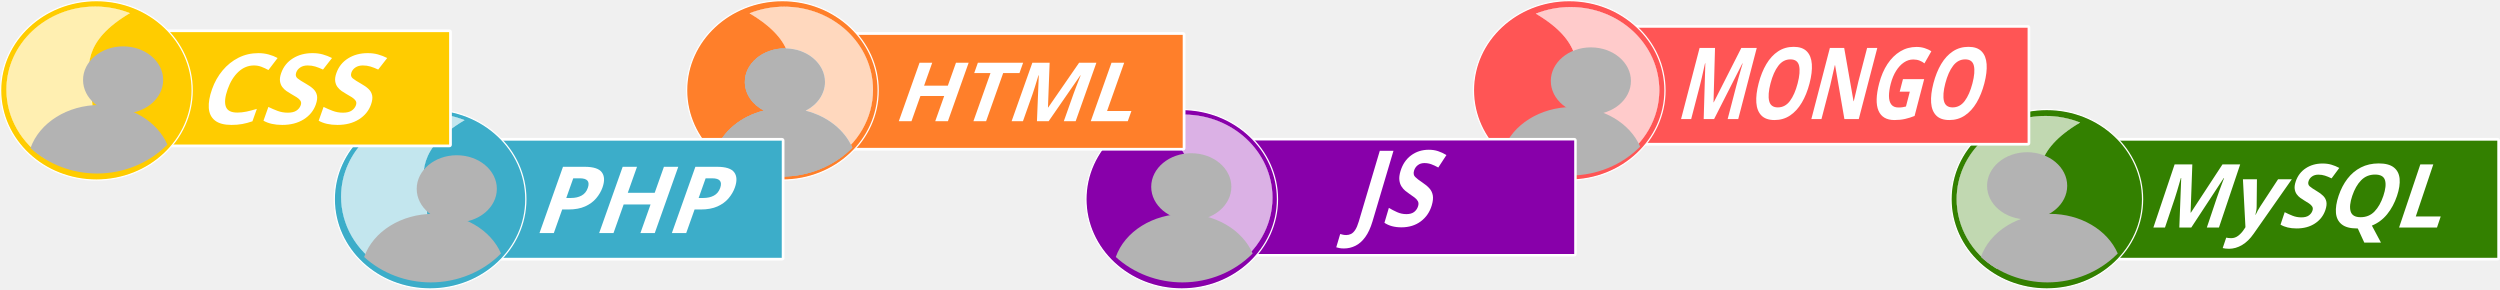
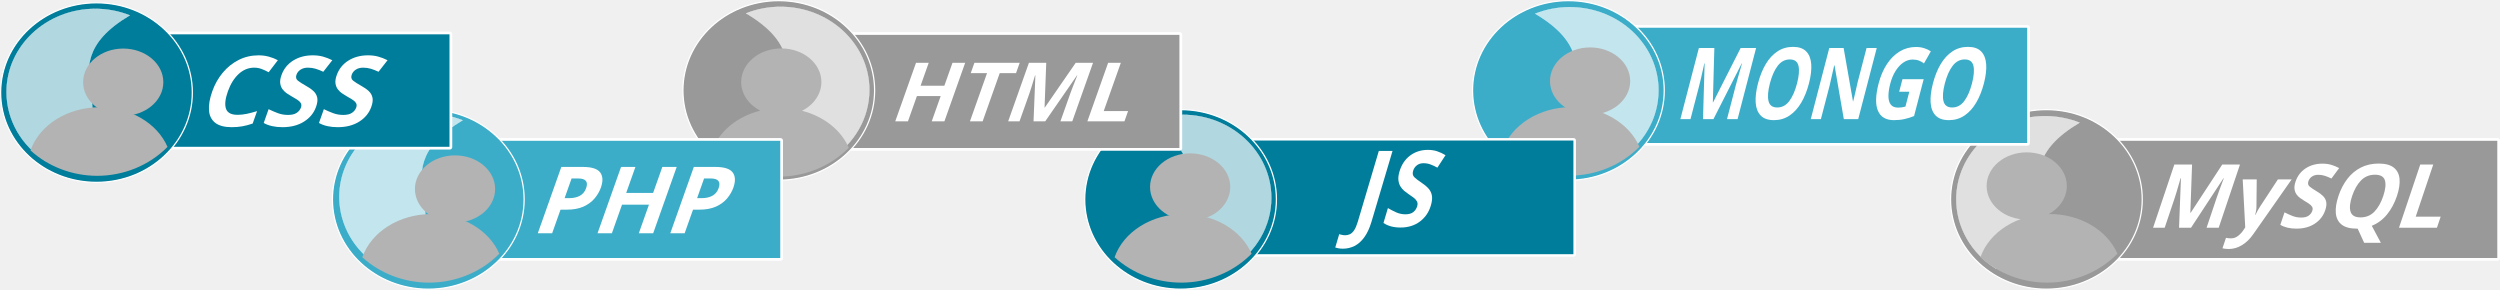
- <svg xmlns="http://www.w3.org/2000/svg" width="2624.543mm" height="304.006mm" viewBox="0 0 2624.543 304.006" version="1.1" id="svg6102">
+ <svg xmlns="http://www.w3.org/2000/svg" width="2622.285mm" height="304.006mm" viewBox="0 0 2622.285 304.006" version="1.1" id="svg6102">
  <defs id="defs6096" />
-   <g id="layer1" transform="translate(1250.615,-474.6597)">
+   <g id="layer1" transform="translate(1248.358,-474.6597)">
    <g id="g7327" transform="translate(169.6031,-320.1743)" style="fill:#3cadc9;fill-opacity:1">
      <path style="opacity:1;fill:#3cadc9;fill-opacity:1;stroke:#ffffff;stroke-width:1.323;stroke-miterlimit:4;stroke-dasharray:none;stroke-opacity:1" id="path7323" d="m -309.735,544.028 -53.913,24.324 -48.022,-34.528 5.891,-58.852 53.913,-24.324 48.022,34.528 z" transform="matrix(0.7721029,0.3558283,-0.3558283,0.7721029,99.76294,243.4134)" />
      <path transform="matrix(0.7586998,0.3496514,-0.3496514,0.7586998,91.82074,248.0325)" d="m -309.735,544.028 -53.913,24.324 -48.022,-34.528 5.891,-58.852 53.913,-24.324 48.022,34.528 z" id="path7317" style="opacity:1;fill:#3cadc9;fill-opacity:1;stroke:#ffffff;stroke-width:1.323;stroke-miterlimit:4;stroke-dasharray:none;stroke-opacity:1" />
    </g>
    <path style="opacity:1;fill:#ffffff;fill-opacity:0.595;stroke:none;stroke-width:1.036;stroke-miterlimit:4;stroke-dasharray:none;stroke-opacity:1" d="m -211.097,148.225 -23.893,40.627 21.832,38.523 c 12.507,-7.669 33.186,-23.346 25.018,-39.821 -6.341,-12.791 -0.715,-24.156 24.566,-38.258 l -0.393,-0.693 z" id="path7355" />
    <text xml:space="preserve" style="font-style:normal;font-variant:normal;font-weight:bold;font-stretch:normal;font-size:24.557px;line-height:1;font-family:sans-serif;-inkscape-font-specification:'sans-serif Bold';letter-spacing:0px;word-spacing:0px;fill:#000000;fill-opacity:1;stroke:#ffffff;stroke-width:0.76" x="-100.251" y="242.816" id="text7305" transform="matrix(1.235249,0,-0.4276949,0.8095533,0,0)">
      <tspan id="tspan7303" x="-100.251" y="242.816" style="font-style:normal;font-variant:normal;font-weight:bold;font-stretch:normal;font-size:24.557px;line-height:1;font-family:sans-serif;-inkscape-font-specification:'sans-serif Bold';stroke:#ffffff;stroke-width:0.76">PHP</tspan>
      <tspan x="-100.251" y="267.373" style="font-style:normal;font-variant:normal;font-weight:bold;font-stretch:normal;font-size:24.557px;line-height:1;font-family:sans-serif;-inkscape-font-specification:'sans-serif Bold';stroke:#ffffff;stroke-width:0.76" id="tspan7307" />
    </text>
    <g transform="translate(-421.0916,-326.0832)" id="g7333" style="fill:#ff7f2a;fill-opacity:1">
      <path transform="matrix(0.7721029,0.3558283,-0.3558283,0.7721029,99.76294,243.4134)" d="m -309.735,544.028 -53.913,24.324 -48.022,-34.528 5.891,-58.852 53.913,-24.324 48.022,34.528 z" id="path7329" style="opacity:1;fill:#ff7f2a;fill-opacity:1;stroke:#ffffff;stroke-width:1.323;stroke-miterlimit:4;stroke-dasharray:none;stroke-opacity:1" />
      <path style="opacity:1;fill:#ff7f2a;fill-opacity:1;stroke:#ffffff;stroke-width:1.323;stroke-miterlimit:4;stroke-dasharray:none;stroke-opacity:1" id="path7331" d="m -309.735,544.028 -53.913,24.324 -48.022,-34.528 5.891,-58.852 53.913,-24.324 48.022,34.528 z" transform="matrix(0.7586998,0.3496514,-0.3496514,0.7586998,91.82074,248.0325)" />
    </g>
    <path style="opacity:1;fill:#ffffff;fill-opacity:0.595;stroke:none;stroke-width:1.036;stroke-miterlimit:4;stroke-dasharray:none;stroke-opacity:1" d="m -801.792,142.316 -23.893,40.627 21.832,38.523 c 12.507,-7.669 33.186,-23.346 25.018,-39.821 -6.341,-12.791 -0.715,-24.156 24.566,-38.258 l -0.393,-0.693 z" id="path7382" />
    <text transform="matrix(1.012136,0,-0.3504439,0.9880093,0,0)" id="text7339" y="194.456" x="-744.128" style="font-style:normal;font-variant:normal;font-weight:bold;font-stretch:normal;font-size:24.179px;line-height:1;font-family:sans-serif;-inkscape-font-specification:'sans-serif Bold';letter-spacing:0px;word-spacing:0px;fill:#000000;fill-opacity:1;stroke:#ffffff;stroke-width:0.748" xml:space="preserve">
      <tspan style="font-style:normal;font-variant:normal;font-weight:bold;font-stretch:normal;font-size:24.179px;line-height:1;font-family:sans-serif;-inkscape-font-specification:'sans-serif Bold';stroke:#ffffff;stroke-width:0.748" y="194.456" x="-744.128" id="tspan7335">HTML</tspan>
      <tspan id="tspan7337" style="font-style:normal;font-variant:normal;font-weight:bold;font-stretch:normal;font-size:24.179px;line-height:1;font-family:sans-serif;-inkscape-font-specification:'sans-serif Bold';stroke:#ffffff;stroke-width:0.748" y="218.636" x="-744.128" />
    </text>
    <g style="fill:#ffcc00;fill-opacity:1" id="g7345" transform="translate(-197.1065,-322.3818)">
      <path style="opacity:1;fill:#ffcc00;fill-opacity:1;stroke:#ffffff;stroke-width:1.323;stroke-miterlimit:4;stroke-dasharray:none;stroke-opacity:1" id="path7341" d="m -309.735,544.028 -53.913,24.324 -48.022,-34.528 5.891,-58.852 53.913,-24.324 48.022,34.528 z" transform="matrix(0.7721029,0.3558283,-0.3558283,0.7721029,99.76294,243.4134)" />
      <path transform="matrix(0.7586998,0.3496514,-0.3496514,0.7586998,91.82074,248.0325)" d="m -309.735,544.028 -53.913,24.324 -48.022,-34.528 5.891,-58.852 53.913,-24.324 48.022,34.528 z" id="path7343" style="opacity:1;fill:#ffcc00;fill-opacity:1;stroke:#ffffff;stroke-width:1.323;stroke-miterlimit:4;stroke-dasharray:none;stroke-opacity:1" />
    </g>
    <path id="path7380" d="m -577.806,146.018 -23.893,40.627 21.832,38.523 c 12.507,-7.669 33.186,-23.346 25.018,-39.821 -6.341,-12.791 -0.715,-24.156 24.566,-38.258 l -0.393,-0.693 z" style="opacity:1;fill:#ffffff;fill-opacity:0.595;stroke:none;stroke-width:1.036;stroke-miterlimit:4;stroke-dasharray:none;stroke-opacity:1" />
    <text xml:space="preserve" style="font-style:normal;font-variant:normal;font-weight:bold;font-stretch:normal;font-size:25.588px;line-height:1;font-family:sans-serif;-inkscape-font-specification:'sans-serif Bold';letter-spacing:0px;word-spacing:0px;fill:#000000;fill-opacity:1;stroke:#ffffff;stroke-width:0.792" x="-509.841" y="198.704" id="text7351" transform="matrix(1.012136,0,-0.3504439,0.9880093,0,0)">
      <tspan id="tspan7347" x="-509.841" y="198.704" style="font-style:normal;font-variant:normal;font-weight:bold;font-stretch:normal;font-size:25.588px;line-height:1;font-family:sans-serif;-inkscape-font-specification:'sans-serif Bold';stroke:#ffffff;stroke-width:0.792">CSS</tspan>
      <tspan x="-509.841" y="224.292" style="font-style:normal;font-variant:normal;font-weight:bold;font-stretch:normal;font-size:25.588px;line-height:1;font-family:sans-serif;-inkscape-font-specification:'sans-serif Bold';stroke:#ffffff;stroke-width:0.792" id="tspan7349" />
    </text>
    <g transform="translate(-0.59128,-321.5931)" id="g7403" style="fill:#8800aa;fill-opacity:1">
      <path transform="matrix(0.7721029,0.3558283,-0.3558283,0.7721029,99.76294,243.4134)" d="m -309.735,544.028 -53.913,24.324 -48.022,-34.528 5.891,-58.852 53.913,-24.324 48.022,34.528 z" id="path7399" style="opacity:1;fill:#8800aa;fill-opacity:1;stroke:#ffffff;stroke-width:1.323;stroke-miterlimit:4;stroke-dasharray:none;stroke-opacity:1" />
      <path style="opacity:1;fill:#8800aa;fill-opacity:1;stroke:#ffffff;stroke-width:1.323;stroke-miterlimit:4;stroke-dasharray:none;stroke-opacity:1" id="path7401" d="m -309.735,544.028 -53.913,24.324 -48.022,-34.528 5.891,-58.852 53.913,-24.324 48.022,34.528 z" transform="matrix(0.7586998,0.3496514,-0.3496514,0.7586998,91.82074,248.0325)" />
    </g>
    <path style="opacity:1;fill:#ffffff;fill-opacity:0.595;stroke:none;stroke-width:1.036;stroke-miterlimit:4;stroke-dasharray:none;stroke-opacity:1" d="m -381.291,146.806 -23.893,40.627 21.832,38.523 c 12.507,-7.669 33.186,-23.346 25.018,-39.821 -6.341,-12.791 -0.715,-24.156 24.566,-38.258 l -0.393,-0.693 z" id="path7405" />
    <text transform="matrix(1.091203,0,-0.3778201,0.9164196,0,0)" id="text7411" y="212.405" x="-270.491" style="font-style:normal;font-variant:normal;font-weight:bold;font-stretch:normal;font-size:27.16px;line-height:1;font-family:sans-serif;-inkscape-font-specification:'sans-serif Bold';letter-spacing:0px;word-spacing:0px;fill:#000000;fill-opacity:1;stroke:#ffffff;stroke-width:0.841" xml:space="preserve">
      <tspan style="font-style:normal;font-variant:normal;font-weight:bold;font-stretch:normal;font-size:27.16px;line-height:1;font-family:sans-serif;-inkscape-font-specification:'sans-serif Bold';stroke:#ffffff;stroke-width:0.841" y="212.405" x="-270.491" id="tspan7407">JS</tspan>
      <tspan id="tspan7409" style="font-style:normal;font-variant:normal;font-weight:bold;font-stretch:normal;font-size:27.16px;line-height:1;font-family:sans-serif;-inkscape-font-specification:'sans-serif Bold';stroke:#ffffff;stroke-width:0.841" y="239.565" x="-270.491" />
    </text>
    <path transform="matrix(0.7721029,0.3558283,-0.3558283,0.7721029,472.9758,-73.14748)" d="m -309.735,544.028 -53.913,24.324 -48.022,-34.528 5.891,-58.852 53.913,-24.324 48.022,34.528 z" id="path7428" style="opacity:1;fill:#338000;fill-opacity:1;stroke:#ffffff;stroke-width:1.323;stroke-miterlimit:4;stroke-dasharray:none;stroke-opacity:1" />
    <path style="opacity:1;fill:#338000;fill-opacity:1;stroke:#ffffff;stroke-width:1.323;stroke-miterlimit:4;stroke-dasharray:none;stroke-opacity:1" id="path7430" d="m -309.735,544.028 -53.913,24.324 -48.022,-34.528 5.891,-58.852 53.913,-24.324 48.022,34.528 z" transform="matrix(0.7586998,0.3496514,-0.3496514,0.7586998,465.0336,-68.5284)" />
    <path id="path7434" d="m -7.487,151.838 -23.893,40.627 21.832,38.523 c 12.507,-7.669 33.186,-23.346 25.018,-39.821 -6.341,-12.791 -0.715,-24.156 24.566,-38.258 l -0.393,-0.693 z" style="opacity:1;fill:#ffffff;fill-opacity:0.595;stroke:none;stroke-width:1.036;stroke-miterlimit:4;stroke-dasharray:none;stroke-opacity:1" />
    <text xml:space="preserve" style="font-style:normal;font-variant:normal;font-weight:bold;font-stretch:normal;font-size:19.58px;line-height:1;font-family:sans-serif;-inkscape-font-specification:'sans-serif Bold';letter-spacing:0px;word-spacing:0px;fill:#000000;fill-opacity:1;stroke:#ffffff;stroke-width:0.606" x="43.347" y="201.117" id="text7446" transform="matrix(1.012136,0,-0.3504439,0.9880093,0,0)">
      <tspan id="tspan7442" x="43.347" y="201.117" style="font-style:normal;font-variant:normal;font-weight:bold;font-stretch:normal;font-size:19.58px;line-height:1;font-family:sans-serif;-inkscape-font-specification:'sans-serif Bold';stroke:#ffffff;stroke-width:0.606">MYSQL</tspan>
      <tspan x="43.347" y="220.697" style="font-style:normal;font-variant:normal;font-weight:bold;font-stretch:normal;font-size:19.58px;line-height:1;font-family:sans-serif;-inkscape-font-specification:'sans-serif Bold';stroke:#ffffff;stroke-width:0.606" id="tspan7444" />
    </text>
    <g transform="translate(-585.7888,-319.9148)" id="g7452" style="fill:#ff5555;fill-opacity:1">
      <path transform="matrix(0.7721029,0.3558283,-0.3558283,0.7721029,99.76294,243.4134)" d="m -309.735,544.028 -53.913,24.324 -48.022,-34.528 5.891,-58.852 53.913,-24.324 48.022,34.528 z" id="path7448" style="opacity:1;fill:#ff5555;fill-opacity:1;stroke:#ffffff;stroke-width:1.323;stroke-miterlimit:4;stroke-dasharray:none;stroke-opacity:1" />
      <path style="opacity:1;fill:#ff5555;fill-opacity:1;stroke:#ffffff;stroke-width:1.323;stroke-miterlimit:4;stroke-dasharray:none;stroke-opacity:1" id="path7450" d="m -309.735,544.028 -53.913,24.324 -48.022,-34.528 5.891,-58.852 53.913,-24.324 48.022,34.528 z" transform="matrix(0.7586998,0.3496514,-0.3496514,0.7586998,91.82074,248.0325)" />
    </g>
    <path style="opacity:1;fill:#ffffff;fill-opacity:0.595;stroke:none;stroke-width:1.036;stroke-miterlimit:4;stroke-dasharray:none;stroke-opacity:1" d="m -966.489,148.484 -23.893,40.627 21.832,38.523 c 12.507,-7.669 33.186,-23.346 25.018,-39.821 -6.341,-12.791 -0.715,-24.156 24.566,-38.258 l -0.393,-0.693 z" id="path7454" />
    <text transform="matrix(0.999766,0,-0.3461608,1.000234,0,0)" id="text7460" y="196.242" x="-918.643" style="font-style:normal;font-variant:normal;font-weight:bold;font-stretch:normal;font-size:18.409px;line-height:1;font-family:sans-serif;-inkscape-font-specification:'sans-serif Bold';letter-spacing:0px;word-spacing:0px;fill:#000000;fill-opacity:1;stroke:#ffffff;stroke-width:0.57" xml:space="preserve">
      <tspan style="font-style:normal;font-variant:normal;font-weight:bold;font-stretch:normal;font-size:18.409px;line-height:1;font-family:sans-serif;-inkscape-font-specification:'sans-serif Bold';stroke:#ffffff;stroke-width:0.57" y="196.242" x="-918.643" id="tspan7456">MONGO</tspan>
      <tspan id="tspan7458" style="font-style:normal;font-variant:normal;font-weight:bold;font-stretch:normal;font-size:18.409px;line-height:1;font-family:sans-serif;-inkscape-font-specification:'sans-serif Bold';stroke:#ffffff;stroke-width:0.57" y="214.651" x="-918.643" />
    </text>
-     <g id="g3862" transform="translate(239.1833,311.15)">
-       <rect style="opacity:1;fill:#338000;fill-opacity:1;stroke:#ffffff;stroke-width:2.835;stroke-miterlimit:4;stroke-dasharray:none;stroke-opacity:1" id="rect7716" width="411.274" height="125.833" x="722.053" y="309.746" ry="1.202" />
-       <ellipse style="opacity:1;fill:#338000;fill-opacity:1;stroke:#ffffff;stroke-width:1.323;stroke-miterlimit:4;stroke-dasharray:none;stroke-opacity:1" id="ellipse7576" cx="658.962" cy="372.663" rx="100.542" ry="94.192" />
-       <path style="fill:#ffffff;fill-opacity:0.694;stroke:#ffffff;stroke-width:0.245px;stroke-linecap:butt;stroke-linejoin:miter;stroke-opacity:1" d="m 657.587,285.341 c -51.45,-5e-5 -93.159,39.074 -93.159,87.275 0.023,29.251 15.687,56.547 41.719,72.699 106.742,-42.657 -11.521,-94.397 87.527,-153.15 -11.425,-4.501 -23.693,-6.821 -36.087,-6.824 z" id="path8413" />
-       <path style="opacity:1;fill:#b3b3b3;fill-opacity:1;stroke:none;stroke-width:1.323;stroke-miterlimit:4;stroke-dasharray:none;stroke-opacity:1" d="m 662.343,388.009 a 75.671,62.971 0 0 0 -72.582,45.309 100.542,94.192 0 0 0 69.936,26.658 100.542,94.192 0 0 0 73.757,-30.353 75.671,62.971 0 0 0 -71.111,-41.614 z" id="path7580" />
-       <text transform="matrix(0.9856379,0,-0.341269,1.014571,0,0)" id="text7722" y="396.617" x="911.172" style="font-style:normal;font-variant:normal;font-weight:bold;font-stretch:normal;font-size:91.537px;line-height:1;font-family:sans-serif;-inkscape-font-specification:'sans-serif Bold';letter-spacing:0px;word-spacing:0px;fill:#ffffff;fill-opacity:1;stroke:none;stroke-width:2.833" xml:space="preserve">
-         <tspan style="font-style:normal;font-variant:normal;font-weight:bold;font-stretch:normal;font-size:91.537px;line-height:1;font-family:sans-serif;-inkscape-font-specification:'sans-serif Bold';fill:#ffffff;stroke:none;stroke-width:2.833" y="396.617" x="911.172" id="tspan7718">MySQL</tspan>
-         <tspan id="tspan7720" style="font-style:normal;font-variant:normal;font-weight:bold;font-stretch:normal;font-size:91.537px;line-height:1;font-family:sans-serif;-inkscape-font-specification:'sans-serif Bold';fill:#ffffff;stroke:none;stroke-width:2.833" y="488.155" x="911.172" />
+     <g id="g5011">
+       <rect style="opacity:1;fill:#999999;fill-opacity:1;stroke:#ffffff;stroke-width:2.835;stroke-miterlimit:4;stroke-dasharray:none;stroke-opacity:1" id="rect7716" width="411.274" height="125.833" x="961.236" y="620.896" ry="1.202" />
+       <ellipse style="opacity:1;fill:#999999;fill-opacity:1;stroke:#ffffff;stroke-width:1.323;stroke-miterlimit:4;stroke-dasharray:none;stroke-opacity:1" id="ellipse7576" cx="898.145" cy="683.813" rx="100.542" ry="94.192" />
+       <path style="fill:#ffffff;fill-opacity:0.694;stroke:#ffffff;stroke-width:0.245px;stroke-linecap:butt;stroke-linejoin:miter;stroke-opacity:1" d="m 896.77,596.491 c -51.45,-5e-5 -93.159,39.074 -93.159,87.275 0.023,29.251 15.687,56.547 41.719,72.699 106.742,-42.657 -11.521,-94.397 87.527,-153.15 -11.425,-4.501 -23.693,-6.821 -36.087,-6.824 z" id="path8413" />
+       <path style="opacity:1;fill:#b3b3b3;fill-opacity:1;stroke:none;stroke-width:1.323;stroke-miterlimit:4;stroke-dasharray:none;stroke-opacity:1" d="m 901.526,699.159 a 75.671,62.971 0 0 0 -72.582,45.309 100.542,94.192 0 0 0 69.936,26.658 100.542,94.192 0 0 0 73.757,-30.353 75.671,62.971 0 0 0 -71.111,-41.614 z" id="path7580" />
+       <text transform="matrix(0.9856379,0,-0.341269,1.014571,0,0)" id="text7722" y="703.299" x="1260.026" style="font-style:normal;font-variant:normal;font-weight:bold;font-stretch:normal;font-size:91.537px;line-height:1;font-family:sans-serif;-inkscape-font-specification:'sans-serif Bold';letter-spacing:0px;word-spacing:0px;fill:#ffffff;fill-opacity:1;stroke:none;stroke-width:2.833" xml:space="preserve">
+         <tspan style="font-style:normal;font-variant:normal;font-weight:bold;font-stretch:normal;font-size:91.537px;line-height:1;font-family:sans-serif;-inkscape-font-specification:'sans-serif Bold';fill:#ffffff;stroke:none;stroke-width:2.833" y="703.299" x="1260.026" id="tspan7718">MySQL</tspan>
+         <tspan id="tspan7720" style="font-style:normal;font-variant:normal;font-weight:bold;font-stretch:normal;font-size:91.537px;line-height:1;font-family:sans-serif;-inkscape-font-specification:'sans-serif Bold';fill:#ffffff;stroke:none;stroke-width:2.833" y="794.836" x="1260.026" />
      </text>
-       <ellipse style="opacity:1;fill:#b3b3b3;fill-opacity:1;stroke:none;stroke-width:1.945;stroke-miterlimit:4;stroke-dasharray:none;stroke-opacity:1" id="ellipse7582" cx="638.324" cy="358.579" rx="42.066" ry="35.271" />
+       <ellipse style="opacity:1;fill:#b3b3b3;fill-opacity:1;stroke:none;stroke-width:1.945;stroke-miterlimit:4;stroke-dasharray:none;stroke-opacity:1" id="ellipse7582" cx="877.508" cy="669.729" rx="42.066" ry="35.271" />
    </g>
-     <g id="g3945" transform="translate(-84.2256,-2.116667)">
-       <rect style="opacity:1;fill:#ff5555;fill-opacity:1;stroke:#ffffff;stroke-width:2.827;stroke-miterlimit:4;stroke-dasharray:none;stroke-opacity:1" id="rect7762" width="416.193" height="123.724" x="547.437" y="504.476" ry="1.182" />
-       <text transform="matrix(0.8672786,0,-0.3002881,1.153032,0,0)" id="text7768" y="521.89" x="862.538" style="font-style:normal;font-variant:normal;font-weight:bold;font-stretch:normal;font-size:90.69px;line-height:1;font-family:sans-serif;-inkscape-font-specification:'sans-serif Bold';letter-spacing:0px;word-spacing:0px;fill:#ffffff;fill-opacity:1;stroke:none;stroke-width:2.807" xml:space="preserve">
-         <tspan style="font-style:normal;font-variant:normal;font-weight:bold;font-stretch:normal;font-size:90.69px;line-height:1;font-family:sans-serif;-inkscape-font-specification:'sans-serif Bold';fill:#ffffff;stroke:none;stroke-width:2.807" y="521.89" x="862.538" id="tspan7764">MONGO</tspan>
-         <tspan id="tspan7766" style="font-style:normal;font-variant:normal;font-weight:bold;font-stretch:normal;font-size:90.69px;line-height:1;font-family:sans-serif;-inkscape-font-specification:'sans-serif Bold';fill:#ffffff;stroke:none;stroke-width:2.807" y="612.581" x="862.538" />
+     <g id="g4975">
+       <rect style="opacity:1;fill:#3cadc9;fill-opacity:1;stroke:#ffffff;stroke-width:2.827;stroke-miterlimit:4;stroke-dasharray:none;stroke-opacity:1" id="rect7762" width="416.193" height="123.724" x="463.211" y="502.359" ry="1.182" />
+       <text transform="matrix(0.8672786,0,-0.3002881,1.153032,0,0)" id="text7768" y="520.055" x="764.787" style="font-style:normal;font-variant:normal;font-weight:bold;font-stretch:normal;font-size:90.69px;line-height:1;font-family:sans-serif;-inkscape-font-specification:'sans-serif Bold';letter-spacing:0px;word-spacing:0px;fill:#ffffff;fill-opacity:1;stroke:none;stroke-width:2.807" xml:space="preserve">
+         <tspan style="font-style:normal;font-variant:normal;font-weight:bold;font-stretch:normal;font-size:90.69px;line-height:1;font-family:sans-serif;-inkscape-font-specification:'sans-serif Bold';fill:#ffffff;stroke:none;stroke-width:2.807" y="520.055" x="764.787" id="tspan7764">MONGO</tspan>
+         <tspan id="tspan7766" style="font-style:normal;font-variant:normal;font-weight:bold;font-stretch:normal;font-size:90.69px;line-height:1;font-family:sans-serif;-inkscape-font-specification:'sans-serif Bold';fill:#ffffff;stroke:none;stroke-width:2.807" y="610.745" x="764.787" />
      </text>
-       <ellipse ry="94.192" rx="100.542" cy="571.63" cx="480.984" id="ellipse7584" style="opacity:1;fill:#ff5555;fill-opacity:1;stroke:#ffffff;stroke-width:1.323;stroke-miterlimit:4;stroke-dasharray:none;stroke-opacity:1" />
-       <path style="fill:#ffffff;fill-opacity:0.694;stroke:#ffffff;stroke-width:0.245px;stroke-linecap:butt;stroke-linejoin:miter;stroke-opacity:1" d="m 482.312,484.307 c 51.45,-5e-5 93.159,39.074 93.159,87.275 -0.023,29.251 -15.687,56.547 -41.719,72.699 -106.742,-42.657 11.521,-94.397 -87.527,-153.15 11.425,-4.501 23.693,-6.821 36.087,-6.824 z" id="path8440" />
-       <ellipse ry="35.271" rx="42.066" cy="561.779" cx="503.738" id="ellipse7590" style="opacity:1;fill:#b3b3b3;fill-opacity:1;stroke:none;stroke-width:1.945;stroke-miterlimit:4;stroke-dasharray:none;stroke-opacity:1" />
-       <path id="path7588" d="m 484.365,589.092 a 75.671,62.971 0 0 0 -72.582,45.309 100.542,94.192 0 0 0 69.936,26.658 100.542,94.192 0 0 0 73.757,-30.353 75.671,62.971 0 0 0 -71.111,-41.614 z" style="opacity:1;fill:#b3b3b3;fill-opacity:1;stroke:none;stroke-width:1.323;stroke-miterlimit:4;stroke-dasharray:none;stroke-opacity:1" />
+       <ellipse ry="94.192" rx="100.542" cy="569.513" cx="396.758" id="ellipse7584" style="opacity:1;fill:#3cadc9;fill-opacity:1;stroke:#ffffff;stroke-width:1.323;stroke-miterlimit:4;stroke-dasharray:none;stroke-opacity:1" />
+       <path style="fill:#ffffff;fill-opacity:0.694;stroke:#ffffff;stroke-width:0.245px;stroke-linecap:butt;stroke-linejoin:miter;stroke-opacity:1" d="m 398.086,482.191 c 51.45,-5e-5 93.159,39.074 93.159,87.275 -0.023,29.251 -15.687,56.547 -41.719,72.699 -106.742,-42.657 11.521,-94.397 -87.527,-153.15 11.425,-4.501 23.693,-6.821 36.087,-6.824 z" id="path8440" />
+       <ellipse ry="35.271" rx="42.066" cy="559.662" cx="419.513" id="ellipse7590" style="opacity:1;fill:#b3b3b3;fill-opacity:1;stroke:none;stroke-width:1.945;stroke-miterlimit:4;stroke-dasharray:none;stroke-opacity:1" />
+       <path id="path7588" d="m 400.139,586.975 a 75.671,62.971 0 0 0 -72.582,45.309 100.542,94.192 0 0 0 69.936,26.658 100.542,94.192 0 0 0 73.757,-30.353 75.671,62.971 0 0 0 -71.111,-41.614 z" style="opacity:1;fill:#b3b3b3;fill-opacity:1;stroke:none;stroke-width:1.323;stroke-miterlimit:4;stroke-dasharray:none;stroke-opacity:1" />
    </g>
-     <g id="g3955" transform="translate(286.7029,-80.82073)">
+     <g id="g3955" transform="translate(-948.3015,-963.6119)">
      <rect style="opacity:1;fill:#8800aa;fill-opacity:1;stroke:#ffffff;stroke-width:2.625;stroke-miterlimit:4;stroke-dasharray:none;stroke-opacity:1" id="rect7740" width="364.437" height="121.809" x="-247.811" y="701.612" ry="1.164" />
      <text transform="matrix(0.9262409,0,-0.3207033,1.079633,0,0)" id="text7746" y="734.532" x="123.802" style="font-style:normal;font-variant:normal;font-weight:bold;font-stretch:normal;font-size:102.76px;line-height:1;font-family:sans-serif;-inkscape-font-specification:'sans-serif Bold';letter-spacing:0px;word-spacing:0px;fill:#ffffff;fill-opacity:1;stroke:none;stroke-width:3.181" xml:space="preserve">
        <tspan style="font-style:normal;font-variant:normal;font-weight:bold;font-stretch:normal;font-size:102.76px;line-height:1;font-family:sans-serif;-inkscape-font-specification:'sans-serif Bold';fill:#ffffff;stroke:none;stroke-width:3.181" y="734.532" x="123.802" id="tspan7742">JS</tspan>
        <tspan id="tspan7744" style="font-style:normal;font-variant:normal;font-weight:bold;font-stretch:normal;font-size:102.76px;line-height:1;font-family:sans-serif;-inkscape-font-specification:'sans-serif Bold';fill:#ffffff;stroke:none;stroke-width:3.181" y="837.292" x="123.802" />
      </text>
      <ellipse style="opacity:1;fill:#8800aa;fill-opacity:1;stroke:#ffffff;stroke-width:1.323;stroke-miterlimit:4;stroke-dasharray:none;stroke-opacity:1" id="ellipse7602" cx="-296.75" cy="764.634" rx="100.542" ry="94.192" />
      <path id="path8446" d="m -294.716,675.866 c 51.45,-5e-5 93.159,39.074 93.159,87.275 -0.023,29.251 -15.687,56.547 -41.719,72.699 -106.742,-42.657 11.521,-94.397 -87.527,-153.151 11.425,-4.501 23.693,-6.821 36.087,-6.824 z" style="fill:#ffffff;fill-opacity:0.694;stroke:#ffffff;stroke-width:0.245px;stroke-linecap:butt;stroke-linejoin:miter;stroke-opacity:1" />
      <path style="opacity:1;fill:#b3b3b3;fill-opacity:1;stroke:none;stroke-width:1.323;stroke-miterlimit:4;stroke-dasharray:none;stroke-opacity:1" d="m -293.369,779.979 a 75.671,62.971 0 0 0 -72.582,45.309 100.542,94.192 0 0 0 69.936,26.658 100.542,94.192 0 0 0 73.757,-30.353 75.671,62.971 0 0 0 -71.111,-41.614 z" id="path7606" />
      <ellipse style="opacity:1;fill:#b3b3b3;fill-opacity:1;stroke:none;stroke-width:1.945;stroke-miterlimit:4;stroke-dasharray:none;stroke-opacity:1" id="ellipse7608" cx="-286.696" cy="751.608" rx="42.066" ry="35.271" />
    </g>
-     <g id="g3905" transform="translate(670.2861,-452.8249)">
+     <g id="g3905" transform="translate(1002.179,-1218.211)">
      <rect style="opacity:1;fill:#ff7f2a;fill-opacity:1;stroke:#ffffff;stroke-width:2.903;stroke-miterlimit:4;stroke-dasharray:none;stroke-opacity:1" id="rect7732" width="446.709" height="121.531" x="-1124.535" y="962.63" ry="1.161" />
      <text transform="matrix(1.012136,0,-0.3504439,0.9880093,0,0)" id="text7738" y="1067.55" x="-603.814" style="font-style:normal;font-variant:normal;font-weight:bold;font-stretch:normal;font-size:87.06px;line-height:1;font-family:sans-serif;-inkscape-font-specification:'sans-serif Bold';letter-spacing:0px;word-spacing:0px;fill:#ffffff;fill-opacity:1;stroke:none;stroke-width:2.695" xml:space="preserve">
        <tspan style="font-style:normal;font-variant:normal;font-weight:bold;font-stretch:normal;font-size:87.06px;line-height:1;font-family:sans-serif;-inkscape-font-specification:'sans-serif Bold';fill:#ffffff;stroke:none;stroke-width:2.695" y="1067.55" x="-603.814" id="tspan7734">HTML</tspan>
        <tspan id="tspan7736" style="font-style:normal;font-variant:normal;font-weight:bold;font-stretch:normal;font-size:87.06px;line-height:1;font-family:sans-serif;-inkscape-font-specification:'sans-serif Bold';fill:#ffffff;stroke:none;stroke-width:2.695" y="1154.61" x="-603.814" />
      </text>
      <ellipse ry="94.192" rx="100.542" cy="1022.338" cx="-1099.53" id="path7559" style="opacity:1;fill:#ff7f2a;fill-opacity:1;stroke:#ffffff;stroke-width:1.323;stroke-miterlimit:4;stroke-dasharray:none;stroke-opacity:1" />
      <path id="path7569" d="m -1096.884,978.274 a 42.066,35.271 0 0 0 -42.066,35.272 42.066,35.271 0 0 0 20.041,29.998 75.671,62.971 0 0 0 -50.88,42.623 100.542,94.192 0 0 0 69.936,26.658 100.542,94.192 0 0 0 73.757,-30.353 75.671,62.971 0 0 0 -49.019,-38.786 42.066,35.271 0 0 0 20.296,-30.14 42.066,35.271 0 0 0 -42.066,-35.272 z" style="opacity:1;fill:#b3b3b3;fill-opacity:1;stroke:none;stroke-width:1.323;stroke-miterlimit:4;stroke-dasharray:none;stroke-opacity:1" />
      <path style="opacity:1;fill:#b3b3b3;fill-opacity:1;stroke:none;stroke-width:1.323;stroke-miterlimit:4;stroke-dasharray:none;stroke-opacity:1" d="m -1096.884,978.274 a 42.066,35.271 0 0 0 -42.066,35.272 42.066,35.271 0 0 0 20.041,29.998 75.671,62.971 0 0 0 -50.88,42.623 100.542,94.192 0 0 0 69.936,26.658 100.542,94.192 0 0 0 73.757,-30.353 75.671,62.971 0 0 0 -49.019,-38.786 42.066,35.271 0 0 0 20.296,-30.14 42.066,35.271 0 0 0 -42.066,-35.272 z" id="path8369" />
      <path id="path8411" d="m -1097.674,934.628 c 51.45,-5e-5 93.159,39.074 93.159,87.275 -0.023,29.252 -15.687,56.547 -41.719,72.699 -106.742,-42.657 11.521,-94.397 -87.527,-153.15 11.425,-4.501 23.693,-6.821 36.087,-6.824 z" style="fill:#ffffff;fill-opacity:0.694;stroke:#ffffff;stroke-width:0.245px;stroke-linecap:butt;stroke-linejoin:miter;stroke-opacity:1" />
      <path id="path8394" d="m -1096.884,978.274 a 42.066,35.271 0 0 0 -42.066,35.272 42.066,35.271 0 0 0 20.041,29.998 75.671,62.971 0 0 0 -50.88,42.623 100.542,94.192 0 0 0 69.936,26.658 100.542,94.192 0 0 0 73.757,-30.353 75.671,62.971 0 0 0 -49.019,-38.786 42.066,35.271 0 0 0 20.296,-30.14 42.066,35.271 0 0 0 -42.066,-35.272 z" style="opacity:1;fill:#b3b3b3;fill-opacity:1;stroke:none;stroke-width:1.323;stroke-miterlimit:4;stroke-dasharray:none;stroke-opacity:1" />
+     </g>
+     <g id="g4939" transform="translate(153.5289,-368.0178)">
+       <rect ry="1.164" y="988.809" x="-114.637" height="121.809" width="364.437" id="rect4915" style="opacity:1;fill:#007d9b;fill-opacity:1;stroke:#ffffff;stroke-width:2.625;stroke-miterlimit:4;stroke-dasharray:none;stroke-opacity:1" />
+       <text xml:space="preserve" style="font-style:normal;font-variant:normal;font-weight:bold;font-stretch:normal;font-size:102.76px;line-height:1;font-family:sans-serif;-inkscape-font-specification:'sans-serif Bold';letter-spacing:0px;word-spacing:0px;fill:#ffffff;fill-opacity:1;stroke:none;stroke-width:3.181" x="359.686" y="1000.545" id="text4917" transform="matrix(0.9262409,0,-0.3207033,1.079633,0,0)">
+         <tspan id="tspan4919" x="359.686" y="1000.545" style="font-style:normal;font-variant:normal;font-weight:bold;font-stretch:normal;font-size:102.76px;line-height:1;font-family:sans-serif;-inkscape-font-specification:'sans-serif Bold';fill:#ffffff;stroke:none;stroke-width:3.181">JS</tspan>
+         <tspan x="359.686" y="1103.305" style="font-style:normal;font-variant:normal;font-weight:bold;font-stretch:normal;font-size:102.76px;line-height:1;font-family:sans-serif;-inkscape-font-specification:'sans-serif Bold';fill:#ffffff;stroke:none;stroke-width:3.181" id="tspan4921" />
+       </text>
+       <ellipse ry="94.192" rx="100.542" cy="1051.831" cx="-163.576" id="ellipse4923" style="opacity:1;fill:#007d9b;fill-opacity:1;stroke:#ffffff;stroke-width:1.323;stroke-miterlimit:4;stroke-dasharray:none;stroke-opacity:1" />
+       <path style="fill:#ffffff;fill-opacity:0.694;stroke:#ffffff;stroke-width:0.245px;stroke-linecap:butt;stroke-linejoin:miter;stroke-opacity:1" d="m -161.542,963.063 c 51.45,-5e-5 93.159,39.074 93.159,87.275 -0.023,29.251 -15.687,56.547 -41.719,72.699 -106.742,-42.657 11.521,-94.397 -87.527,-153.151 11.425,-4.501 23.693,-6.821 36.087,-6.824 z" id="path4925" />
+       <path id="path4927" d="m -160.195,1067.176 a 75.671,62.971 0 0 0 -72.582,45.309 100.542,94.192 0 0 0 69.936,26.658 100.542,94.192 0 0 0 73.757,-30.353 75.671,62.971 0 0 0 -71.111,-41.614 z" style="opacity:1;fill:#b3b3b3;fill-opacity:1;stroke:none;stroke-width:1.323;stroke-miterlimit:4;stroke-dasharray:none;stroke-opacity:1" />
+       <ellipse ry="35.271" rx="42.066" cy="1038.805" cx="-153.522" id="ellipse4929" style="opacity:1;fill:#b3b3b3;fill-opacity:1;stroke:none;stroke-width:1.945;stroke-miterlimit:4;stroke-dasharray:none;stroke-opacity:1" />
+     </g>
+     <g id="g4904" transform="translate(-27.09333,207.7156)">
+       <rect ry="1.161" y="302.09" x="-429.414" height="121.531" width="446.709" id="rect4819" style="opacity:1;fill:#999999;fill-opacity:1;stroke:#ffffff;stroke-width:2.903;stroke-miterlimit:4;stroke-dasharray:none;stroke-opacity:1" />
+       <text xml:space="preserve" style="font-style:normal;font-variant:normal;font-weight:bold;font-stretch:normal;font-size:87.06px;line-height:1;font-family:sans-serif;-inkscape-font-specification:'sans-serif Bold';letter-spacing:0px;word-spacing:0px;fill:#ffffff;fill-opacity:1;stroke:none;stroke-width:2.695" x="-148.51" y="398.993" id="text4821" transform="matrix(1.012136,0,-0.3504439,0.9880093,0,0)">
+         <tspan id="tspan4823" x="-148.51" y="398.993" style="font-style:normal;font-variant:normal;font-weight:bold;font-stretch:normal;font-size:87.06px;line-height:1;font-family:sans-serif;-inkscape-font-specification:'sans-serif Bold';fill:#ffffff;stroke:none;stroke-width:2.695">HTML</tspan>
+         <tspan x="-148.51" y="486.053" style="font-style:normal;font-variant:normal;font-weight:bold;font-stretch:normal;font-size:87.06px;line-height:1;font-family:sans-serif;-inkscape-font-specification:'sans-serif Bold';fill:#ffffff;stroke:none;stroke-width:2.695" id="tspan4825" />
+       </text>
+       <ellipse style="opacity:1;fill:#999999;fill-opacity:1;stroke:#ffffff;stroke-width:1.323;stroke-miterlimit:4;stroke-dasharray:none;stroke-opacity:1" id="ellipse4827" cx="-404.408" cy="361.797" rx="100.542" ry="94.192" />
+       <path style="fill:#ffffff;fill-opacity:0.694;stroke:#ffffff;stroke-width:0.245px;stroke-linecap:butt;stroke-linejoin:miter;stroke-opacity:1" d="m -402.552,274.088 c 51.45,-5e-5 93.159,39.074 93.159,87.275 -0.023,29.252 -15.687,56.547 -41.719,72.699 -106.742,-42.657 11.521,-94.397 -87.527,-153.15 11.425,-4.501 23.693,-6.821 36.087,-6.824 z" id="path4833" />
+       <path style="opacity:1;fill:#b3b3b3;fill-opacity:1;stroke:none;stroke-width:1.323;stroke-miterlimit:4;stroke-dasharray:none;stroke-opacity:1" d="m -401.762,317.734 a 42.066,35.271 0 0 0 -42.066,35.272 42.066,35.271 0 0 0 20.041,29.998 75.671,62.971 0 0 0 -50.88,42.623 100.542,94.192 0 0 0 69.936,26.658 100.542,94.192 0 0 0 73.757,-30.353 75.671,62.971 0 0 0 -49.019,-38.786 42.066,35.271 0 0 0 20.296,-30.14 42.066,35.271 0 0 0 -42.066,-35.272 z" id="path4835" />
    </g>
    <g id="g3826" transform="translate(417.3063,-72.35394)">
      <rect ry="1.202" y="693.261" x="-1263.399" height="125.812" width="417.603" id="rect7724" style="opacity:1;fill:#3cadc9;fill-opacity:1;stroke:#ffffff;stroke-width:2.856;stroke-miterlimit:4;stroke-dasharray:none;stroke-opacity:1" />
      <ellipse ry="94.192" rx="100.542" cy="756.167" cx="-1216.434" id="ellipse7594" style="opacity:1;fill:#3cadc9;fill-opacity:1;stroke:#ffffff;stroke-width:1.323;stroke-miterlimit:4;stroke-dasharray:none;stroke-opacity:1" />
      <text xml:space="preserve" style="font-style:normal;font-variant:normal;font-weight:bold;font-stretch:normal;font-size:98.577px;line-height:1;font-family:sans-serif;-inkscape-font-specification:'sans-serif Bold';letter-spacing:0px;word-spacing:0px;fill:#ffffff;fill-opacity:1;stroke:none;stroke-width:3.051" x="-819.788" y="801.275" id="text7730" transform="matrix(1.012136,0,-0.3504439,0.9880093,0,0)">
        <tspan id="tspan7726" x="-819.788" y="801.275" style="font-style:normal;font-variant:normal;font-weight:bold;font-stretch:normal;font-size:98.577px;line-height:1;font-family:sans-serif;-inkscape-font-specification:'sans-serif Bold';fill:#ffffff;stroke:none;stroke-width:3.051">PHP</tspan>
        <tspan x="-819.788" y="899.852" style="font-style:normal;font-variant:normal;font-weight:bold;font-stretch:normal;font-size:98.577px;line-height:1;font-family:sans-serif;-inkscape-font-specification:'sans-serif Bold';fill:#ffffff;stroke:none;stroke-width:3.051" id="tspan7728" />
      </text>
      <path id="path8434" d="m -1216.574,666.341 c -51.45,-5e-5 -93.159,39.074 -93.159,87.275 0.023,29.251 15.687,56.547 41.719,72.699 106.742,-42.657 -11.521,-94.397 87.527,-153.15 -11.425,-4.501 -23.693,-6.821 -36.087,-6.824 z" style="fill:#ffffff;fill-opacity:0.694;stroke:#ffffff;stroke-width:0.245px;stroke-linecap:butt;stroke-linejoin:miter;stroke-opacity:1" />
      <path id="path7598" d="m -1213.053,771.513 a 75.671,62.971 0 0 0 -72.582,45.309 100.542,94.192 0 0 0 69.936,26.658 100.542,94.192 0 0 0 73.757,-30.353 75.671,62.971 0 0 0 -71.112,-41.614 z" style="opacity:1;fill:#b3b3b3;fill-opacity:1;stroke:none;stroke-width:1.323;stroke-miterlimit:4;stroke-dasharray:none;stroke-opacity:1" />
      <ellipse ry="35.271" rx="42.066" cy="745.258" cx="-1188.388" id="ellipse7600" style="opacity:1;fill:#b3b3b3;fill-opacity:1;stroke:none;stroke-width:1.945;stroke-miterlimit:4;stroke-dasharray:none;stroke-opacity:1" />
    </g>
-     <g id="g3844" transform="translate(65.61667,-2.8516406e-5)">
+     <g id="g3844" transform="translate(530.7189,-754.0978)">
      <rect ry="1.155" y="506.981" x="-1287.428" height="120.83" width="444.13" id="rect7665" style="opacity:1;fill:#ffcc00;fill-opacity:1;stroke:#ffffff;stroke-width:2.886;stroke-miterlimit:4;stroke-dasharray:none;stroke-opacity:1" />
      <text xml:space="preserve" style="font-style:normal;font-variant:normal;font-weight:bold;font-stretch:normal;font-size:103.92px;line-height:1;font-family:sans-serif;-inkscape-font-specification:'sans-serif Bold';letter-spacing:0px;word-spacing:0px;fill:#ffffff;fill-opacity:1;stroke:none;stroke-width:3.216" x="-887.385" y="612.111" id="text7706" transform="matrix(1.012136,0,-0.3504439,0.9880093,0,0)">
        <tspan id="tspan7702" x="-887.385" y="612.111" style="font-style:normal;font-variant:normal;font-weight:bold;font-stretch:normal;font-size:103.92px;line-height:1;font-family:sans-serif;-inkscape-font-specification:'sans-serif Bold';fill:#ffffff;stroke:none;stroke-width:3.216">CSS</tspan>
        <tspan x="-887.385" y="716.031" style="font-style:normal;font-variant:normal;font-weight:bold;font-stretch:normal;font-size:103.92px;line-height:1;font-family:sans-serif;-inkscape-font-specification:'sans-serif Bold';fill:#ffffff;stroke:none;stroke-width:3.216" id="tspan7704" />
      </text>
      <ellipse style="opacity:1;fill:#ffcc00;fill-opacity:1;stroke:#ffffff;stroke-width:1.323;stroke-miterlimit:4;stroke-dasharray:none;stroke-opacity:1" id="ellipse7610" cx="-1215.029" cy="569.513" rx="100.542" ry="94.192" />
      <path style="fill:#ffffff;fill-opacity:0.694;stroke:#ffffff;stroke-width:0.245px;stroke-linecap:butt;stroke-linejoin:miter;stroke-opacity:1" d="m -1216.228,481.661 c -51.45,-5e-5 -93.159,39.074 -93.159,87.275 0.023,29.251 15.687,56.547 41.719,72.699 106.742,-42.657 -11.521,-94.397 87.527,-153.15 -11.425,-4.501 -23.693,-6.821 -36.087,-6.824 z" id="path7612" />
      <path style="opacity:1;fill:#b3b3b3;fill-opacity:1;stroke:none;stroke-width:1.323;stroke-miterlimit:4;stroke-dasharray:none;stroke-opacity:1" d="m -1211.648,584.859 a 75.671,62.971 0 0 0 -72.582,45.309 100.542,94.192 0 0 0 69.936,26.658 100.542,94.192 0 0 0 73.757,-30.353 75.671,62.971 0 0 0 -71.112,-41.614 z" id="path7614" />
      <ellipse style="opacity:1;fill:#b3b3b3;fill-opacity:1;stroke:none;stroke-width:1.945;stroke-miterlimit:4;stroke-dasharray:none;stroke-opacity:1" id="ellipse7616" cx="-1186.983" cy="558.604" rx="42.066" ry="35.271" />
    </g>
+     <g id="g4803" transform="translate(228.0356,706.6844)">
+       <rect style="opacity:1;fill:#007d9b;fill-opacity:1;stroke:#ffffff;stroke-width:2.886;stroke-miterlimit:4;stroke-dasharray:none;stroke-opacity:1" id="rect4779" width="444.13" height="120.83" x="-1447.589" y="-197.445" ry="1.155" />
+       <text transform="matrix(1.012136,0,-0.3504439,0.9880093,0,0)" id="text4781" y="-100.865" x="-1292.487" style="font-style:normal;font-variant:normal;font-weight:bold;font-stretch:normal;font-size:103.92px;line-height:1;font-family:sans-serif;-inkscape-font-specification:'sans-serif Bold';letter-spacing:0px;word-spacing:0px;fill:#ffffff;fill-opacity:1;stroke:none;stroke-width:3.216" xml:space="preserve">
+         <tspan style="font-style:normal;font-variant:normal;font-weight:bold;font-stretch:normal;font-size:103.92px;line-height:1;font-family:sans-serif;-inkscape-font-specification:'sans-serif Bold';fill:#ffffff;stroke:none;stroke-width:3.216" y="-100.865" x="-1292.487" id="tspan4783">CSS</tspan>
+         <tspan id="tspan4785" style="font-style:normal;font-variant:normal;font-weight:bold;font-stretch:normal;font-size:103.92px;line-height:1;font-family:sans-serif;-inkscape-font-specification:'sans-serif Bold';fill:#ffffff;stroke:none;stroke-width:3.216" y="3.055" x="-1292.487" />
+       </text>
+       <ellipse ry="94.192" rx="100.542" cy="-134.914" cx="-1375.19" id="ellipse4787" style="opacity:1;fill:#007d9b;fill-opacity:1;stroke:#ffffff;stroke-width:1.323;stroke-miterlimit:4;stroke-dasharray:none;stroke-opacity:1" />
+       <path id="path4789" d="m -1376.389,-222.765 c -51.45,-5e-5 -93.159,39.074 -93.159,87.275 0.023,29.251 15.687,56.547 41.719,72.699 106.742,-42.657 -11.521,-94.397 87.527,-153.15 -11.425,-4.501 -23.693,-6.821 -36.087,-6.824 z" style="fill:#ffffff;fill-opacity:0.694;stroke:#ffffff;stroke-width:0.245px;stroke-linecap:butt;stroke-linejoin:miter;stroke-opacity:1" />
+       <path id="path4791" d="m -1371.809,-119.568 a 75.671,62.971 0 0 0 -72.582,45.309 100.542,94.192 0 0 0 69.936,26.658 100.542,94.192 0 0 0 73.757,-30.353 75.671,62.971 0 0 0 -71.112,-41.614 z" style="opacity:1;fill:#b3b3b3;fill-opacity:1;stroke:none;stroke-width:1.323;stroke-miterlimit:4;stroke-dasharray:none;stroke-opacity:1" />
+       <ellipse ry="35.271" rx="42.066" cy="-145.823" cx="-1347.144" id="ellipse4793" style="opacity:1;fill:#b3b3b3;fill-opacity:1;stroke:none;stroke-width:1.945;stroke-miterlimit:4;stroke-dasharray:none;stroke-opacity:1" />
+     </g>
+     <g transform="translate(645.0366,-735.8945)" id="g4949">
+       <rect ry="1.182" y="504.476" x="547.437" height="123.724" width="416.193" id="rect4951" style="opacity:1;fill:#ff5555;fill-opacity:1;stroke:#ffffff;stroke-width:2.827;stroke-miterlimit:4;stroke-dasharray:none;stroke-opacity:1" />
+       <text xml:space="preserve" style="font-style:normal;font-variant:normal;font-weight:bold;font-stretch:normal;font-size:90.69px;line-height:1;font-family:sans-serif;-inkscape-font-specification:'sans-serif Bold';letter-spacing:0px;word-spacing:0px;fill:#ffffff;fill-opacity:1;stroke:none;stroke-width:2.807" x="862.538" y="521.89" id="text4953" transform="matrix(0.8672786,0,-0.3002881,1.153032,0,0)">
+         <tspan id="tspan4955" x="862.538" y="521.89" style="font-style:normal;font-variant:normal;font-weight:bold;font-stretch:normal;font-size:90.69px;line-height:1;font-family:sans-serif;-inkscape-font-specification:'sans-serif Bold';fill:#ffffff;stroke:none;stroke-width:2.807">MONGO</tspan>
+         <tspan x="862.538" y="612.581" style="font-style:normal;font-variant:normal;font-weight:bold;font-stretch:normal;font-size:90.69px;line-height:1;font-family:sans-serif;-inkscape-font-specification:'sans-serif Bold';fill:#ffffff;stroke:none;stroke-width:2.807" id="tspan4957" />
+       </text>
+       <ellipse style="opacity:1;fill:#ff5555;fill-opacity:1;stroke:#ffffff;stroke-width:1.323;stroke-miterlimit:4;stroke-dasharray:none;stroke-opacity:1" id="ellipse4959" cx="480.984" cy="571.63" rx="100.542" ry="94.192" />
+       <path id="path4961" d="m 482.312,484.307 c 51.45,-5e-5 93.159,39.074 93.159,87.275 -0.023,29.251 -15.687,56.547 -41.719,72.699 -106.742,-42.657 11.521,-94.397 -87.527,-153.15 11.425,-4.501 23.693,-6.821 36.087,-6.824 z" style="fill:#ffffff;fill-opacity:0.694;stroke:#ffffff;stroke-width:0.245px;stroke-linecap:butt;stroke-linejoin:miter;stroke-opacity:1" />
+       <ellipse style="opacity:1;fill:#b3b3b3;fill-opacity:1;stroke:none;stroke-width:1.945;stroke-miterlimit:4;stroke-dasharray:none;stroke-opacity:1" id="ellipse4963" cx="503.738" cy="561.779" rx="42.066" ry="35.271" />
+       <path style="opacity:1;fill:#b3b3b3;fill-opacity:1;stroke:none;stroke-width:1.323;stroke-miterlimit:4;stroke-dasharray:none;stroke-opacity:1" d="m 484.365,589.092 a 75.671,62.971 0 0 0 -72.582,45.309 100.542,94.192 0 0 0 69.936,26.658 100.542,94.192 0 0 0 73.757,-30.353 75.671,62.971 0 0 0 -71.111,-41.614 z" id="path4965" />
+     </g>
+     <g transform="translate(-128.8344,-578.4144)" id="g4985">
+       <rect ry="1.202" y="309.746" x="722.053" height="125.833" width="411.274" id="rect4987" style="opacity:1;fill:#338000;fill-opacity:1;stroke:#ffffff;stroke-width:2.835;stroke-miterlimit:4;stroke-dasharray:none;stroke-opacity:1" />
+       <ellipse ry="94.192" rx="100.542" cy="372.663" cx="658.962" id="ellipse4989" style="opacity:1;fill:#338000;fill-opacity:1;stroke:#ffffff;stroke-width:1.323;stroke-miterlimit:4;stroke-dasharray:none;stroke-opacity:1" />
+       <path id="path4991" d="m 657.587,285.341 c -51.45,-5e-5 -93.159,39.074 -93.159,87.275 0.023,29.251 15.687,56.547 41.719,72.699 106.742,-42.657 -11.521,-94.397 87.527,-153.15 -11.425,-4.501 -23.693,-6.821 -36.087,-6.824 z" style="fill:#ffffff;fill-opacity:0.694;stroke:#ffffff;stroke-width:0.245px;stroke-linecap:butt;stroke-linejoin:miter;stroke-opacity:1" />
+       <path id="path4993" d="m 662.343,388.009 a 75.671,62.971 0 0 0 -72.582,45.309 100.542,94.192 0 0 0 69.936,26.658 100.542,94.192 0 0 0 73.757,-30.353 75.671,62.971 0 0 0 -71.111,-41.614 z" style="opacity:1;fill:#b3b3b3;fill-opacity:1;stroke:none;stroke-width:1.323;stroke-miterlimit:4;stroke-dasharray:none;stroke-opacity:1" />
+       <text xml:space="preserve" style="font-style:normal;font-variant:normal;font-weight:bold;font-stretch:normal;font-size:91.537px;line-height:1;font-family:sans-serif;-inkscape-font-specification:'sans-serif Bold';letter-spacing:0px;word-spacing:0px;fill:#ffffff;fill-opacity:1;stroke:none;stroke-width:2.833" x="911.172" y="396.617" id="text4995" transform="matrix(0.9856379,0,-0.341269,1.014571,0,0)">
+         <tspan id="tspan4997" x="911.172" y="396.617" style="font-style:normal;font-variant:normal;font-weight:bold;font-stretch:normal;font-size:91.537px;line-height:1;font-family:sans-serif;-inkscape-font-specification:'sans-serif Bold';fill:#ffffff;stroke:none;stroke-width:2.833">MySQL</tspan>
+         <tspan x="911.172" y="488.155" style="font-style:normal;font-variant:normal;font-weight:bold;font-stretch:normal;font-size:91.537px;line-height:1;font-family:sans-serif;-inkscape-font-specification:'sans-serif Bold';fill:#ffffff;stroke:none;stroke-width:2.833" id="tspan4999" />
+       </text>
+       <ellipse ry="35.271" rx="42.066" cy="358.579" cx="638.324" id="ellipse5001" style="opacity:1;fill:#b3b3b3;fill-opacity:1;stroke:none;stroke-width:1.945;stroke-miterlimit:4;stroke-dasharray:none;stroke-opacity:1" />
+     </g>
  </g>
</svg>
